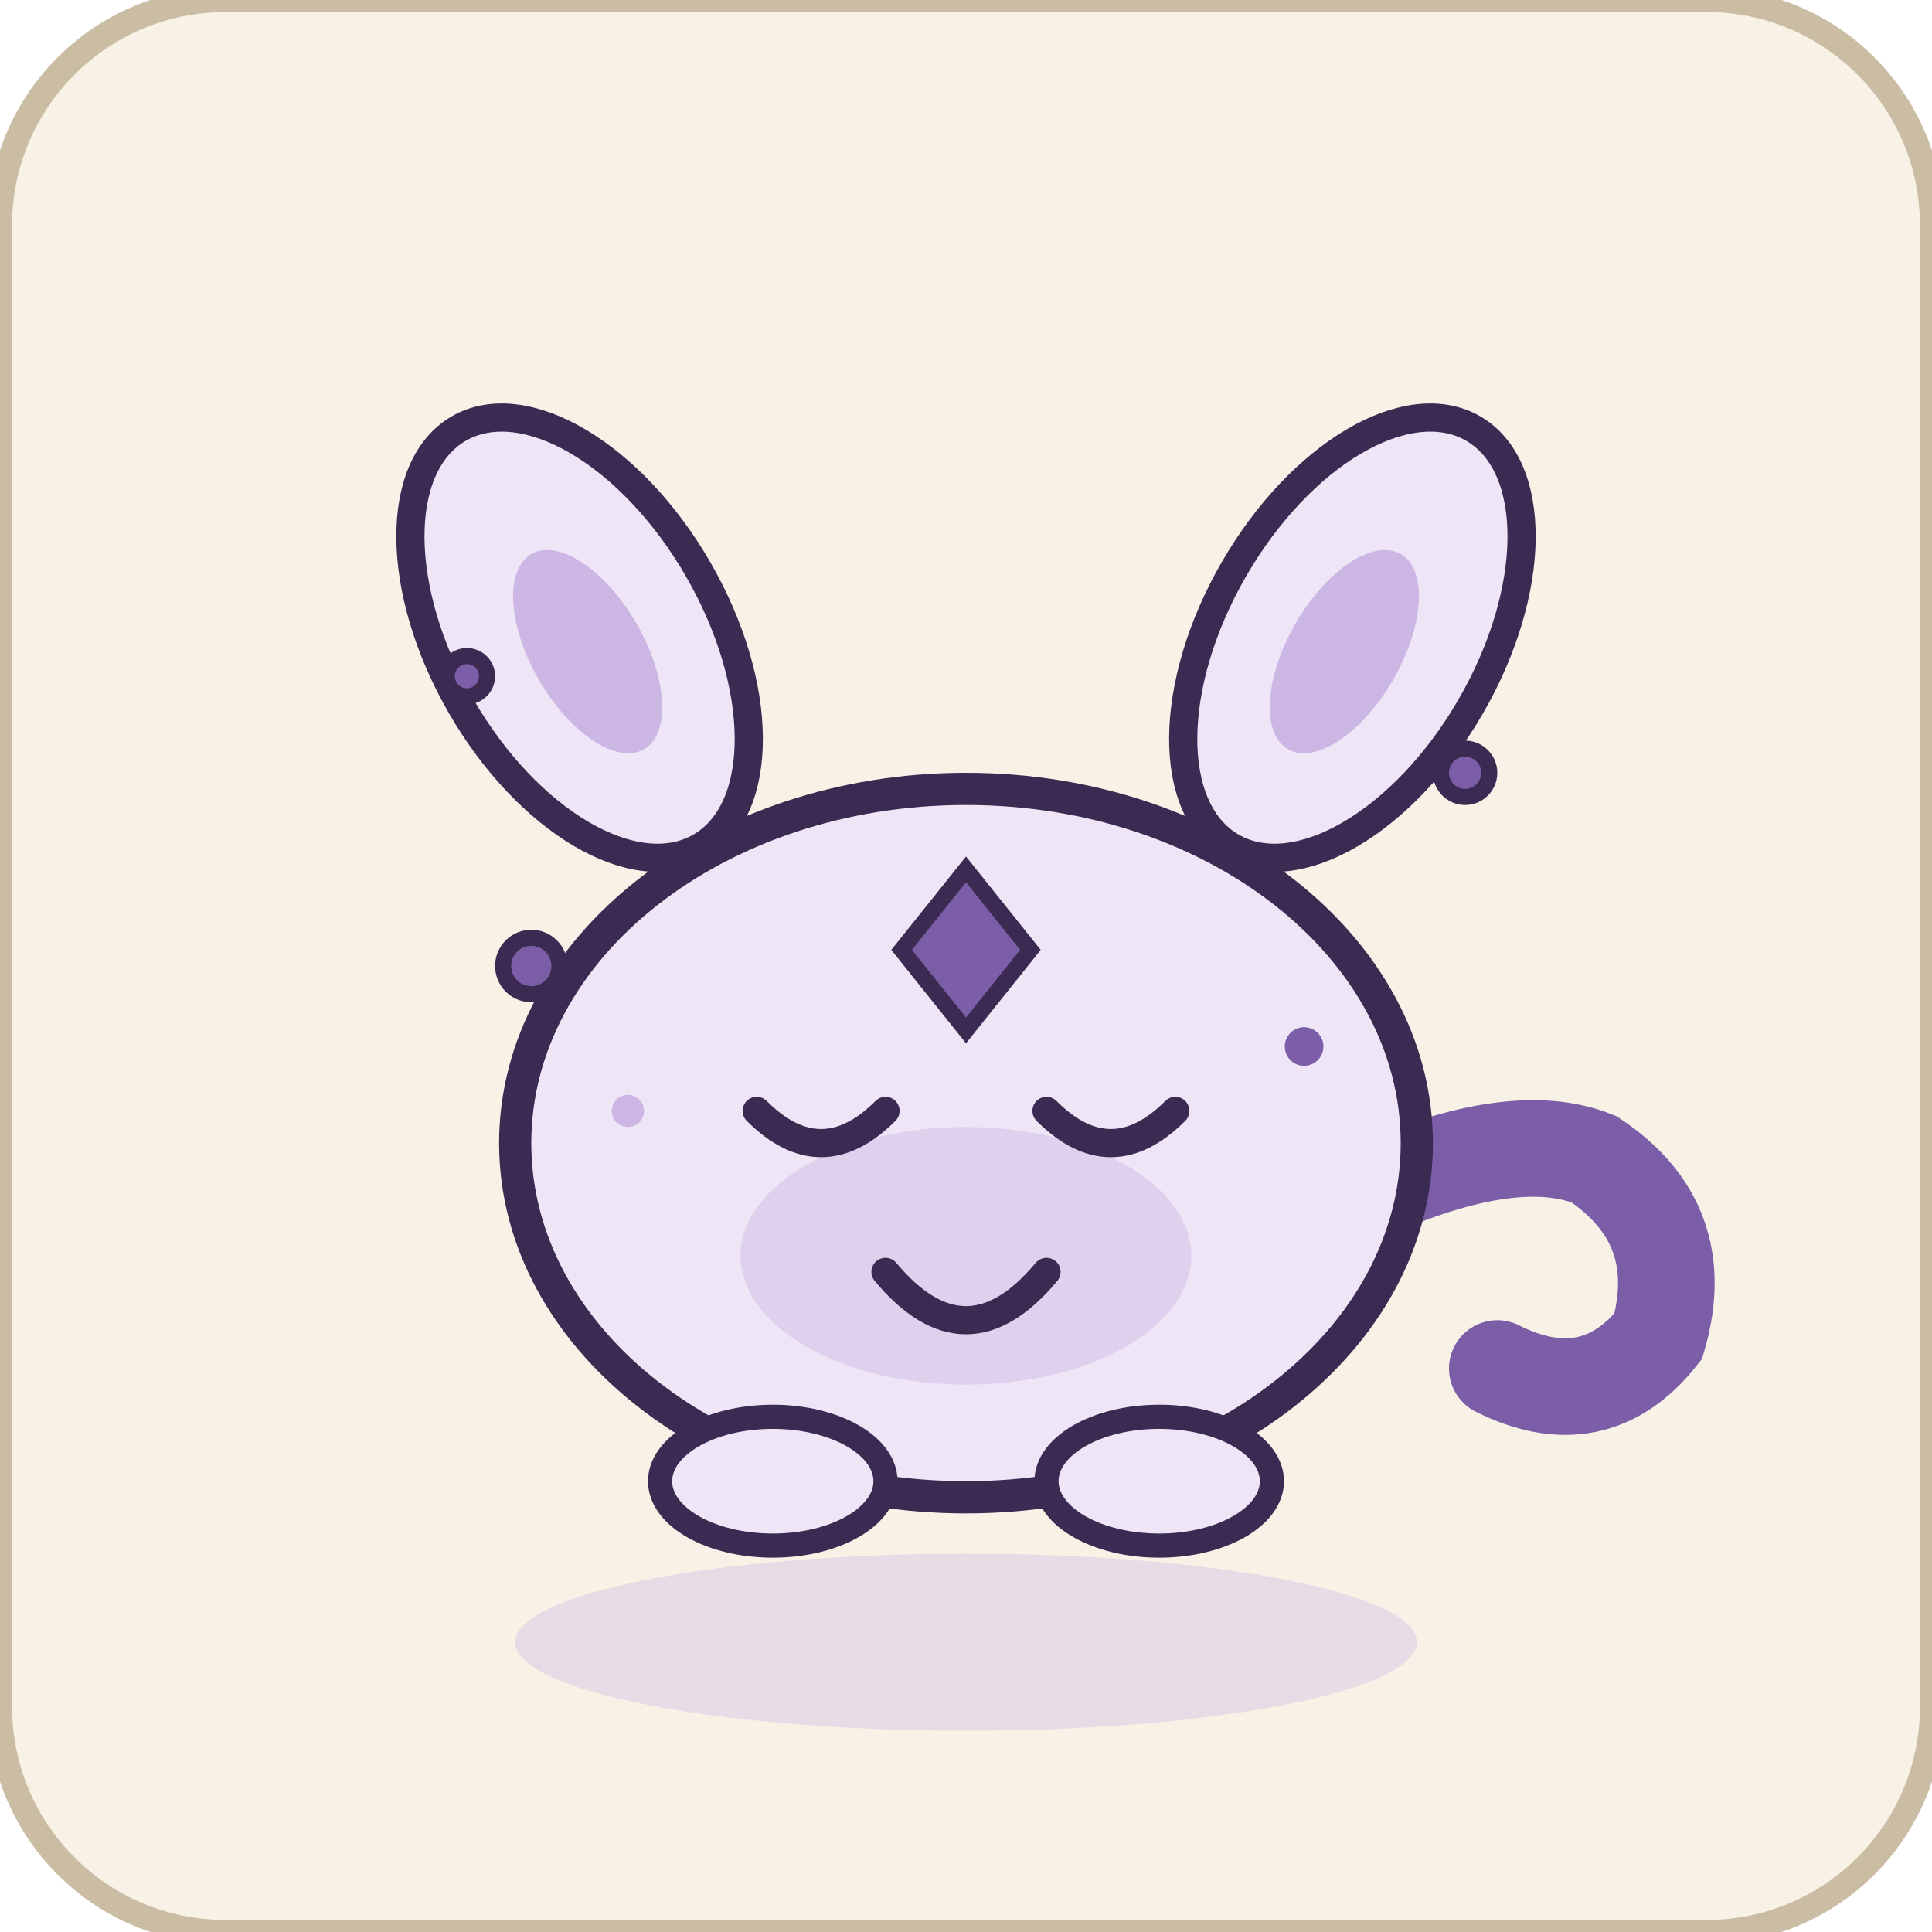
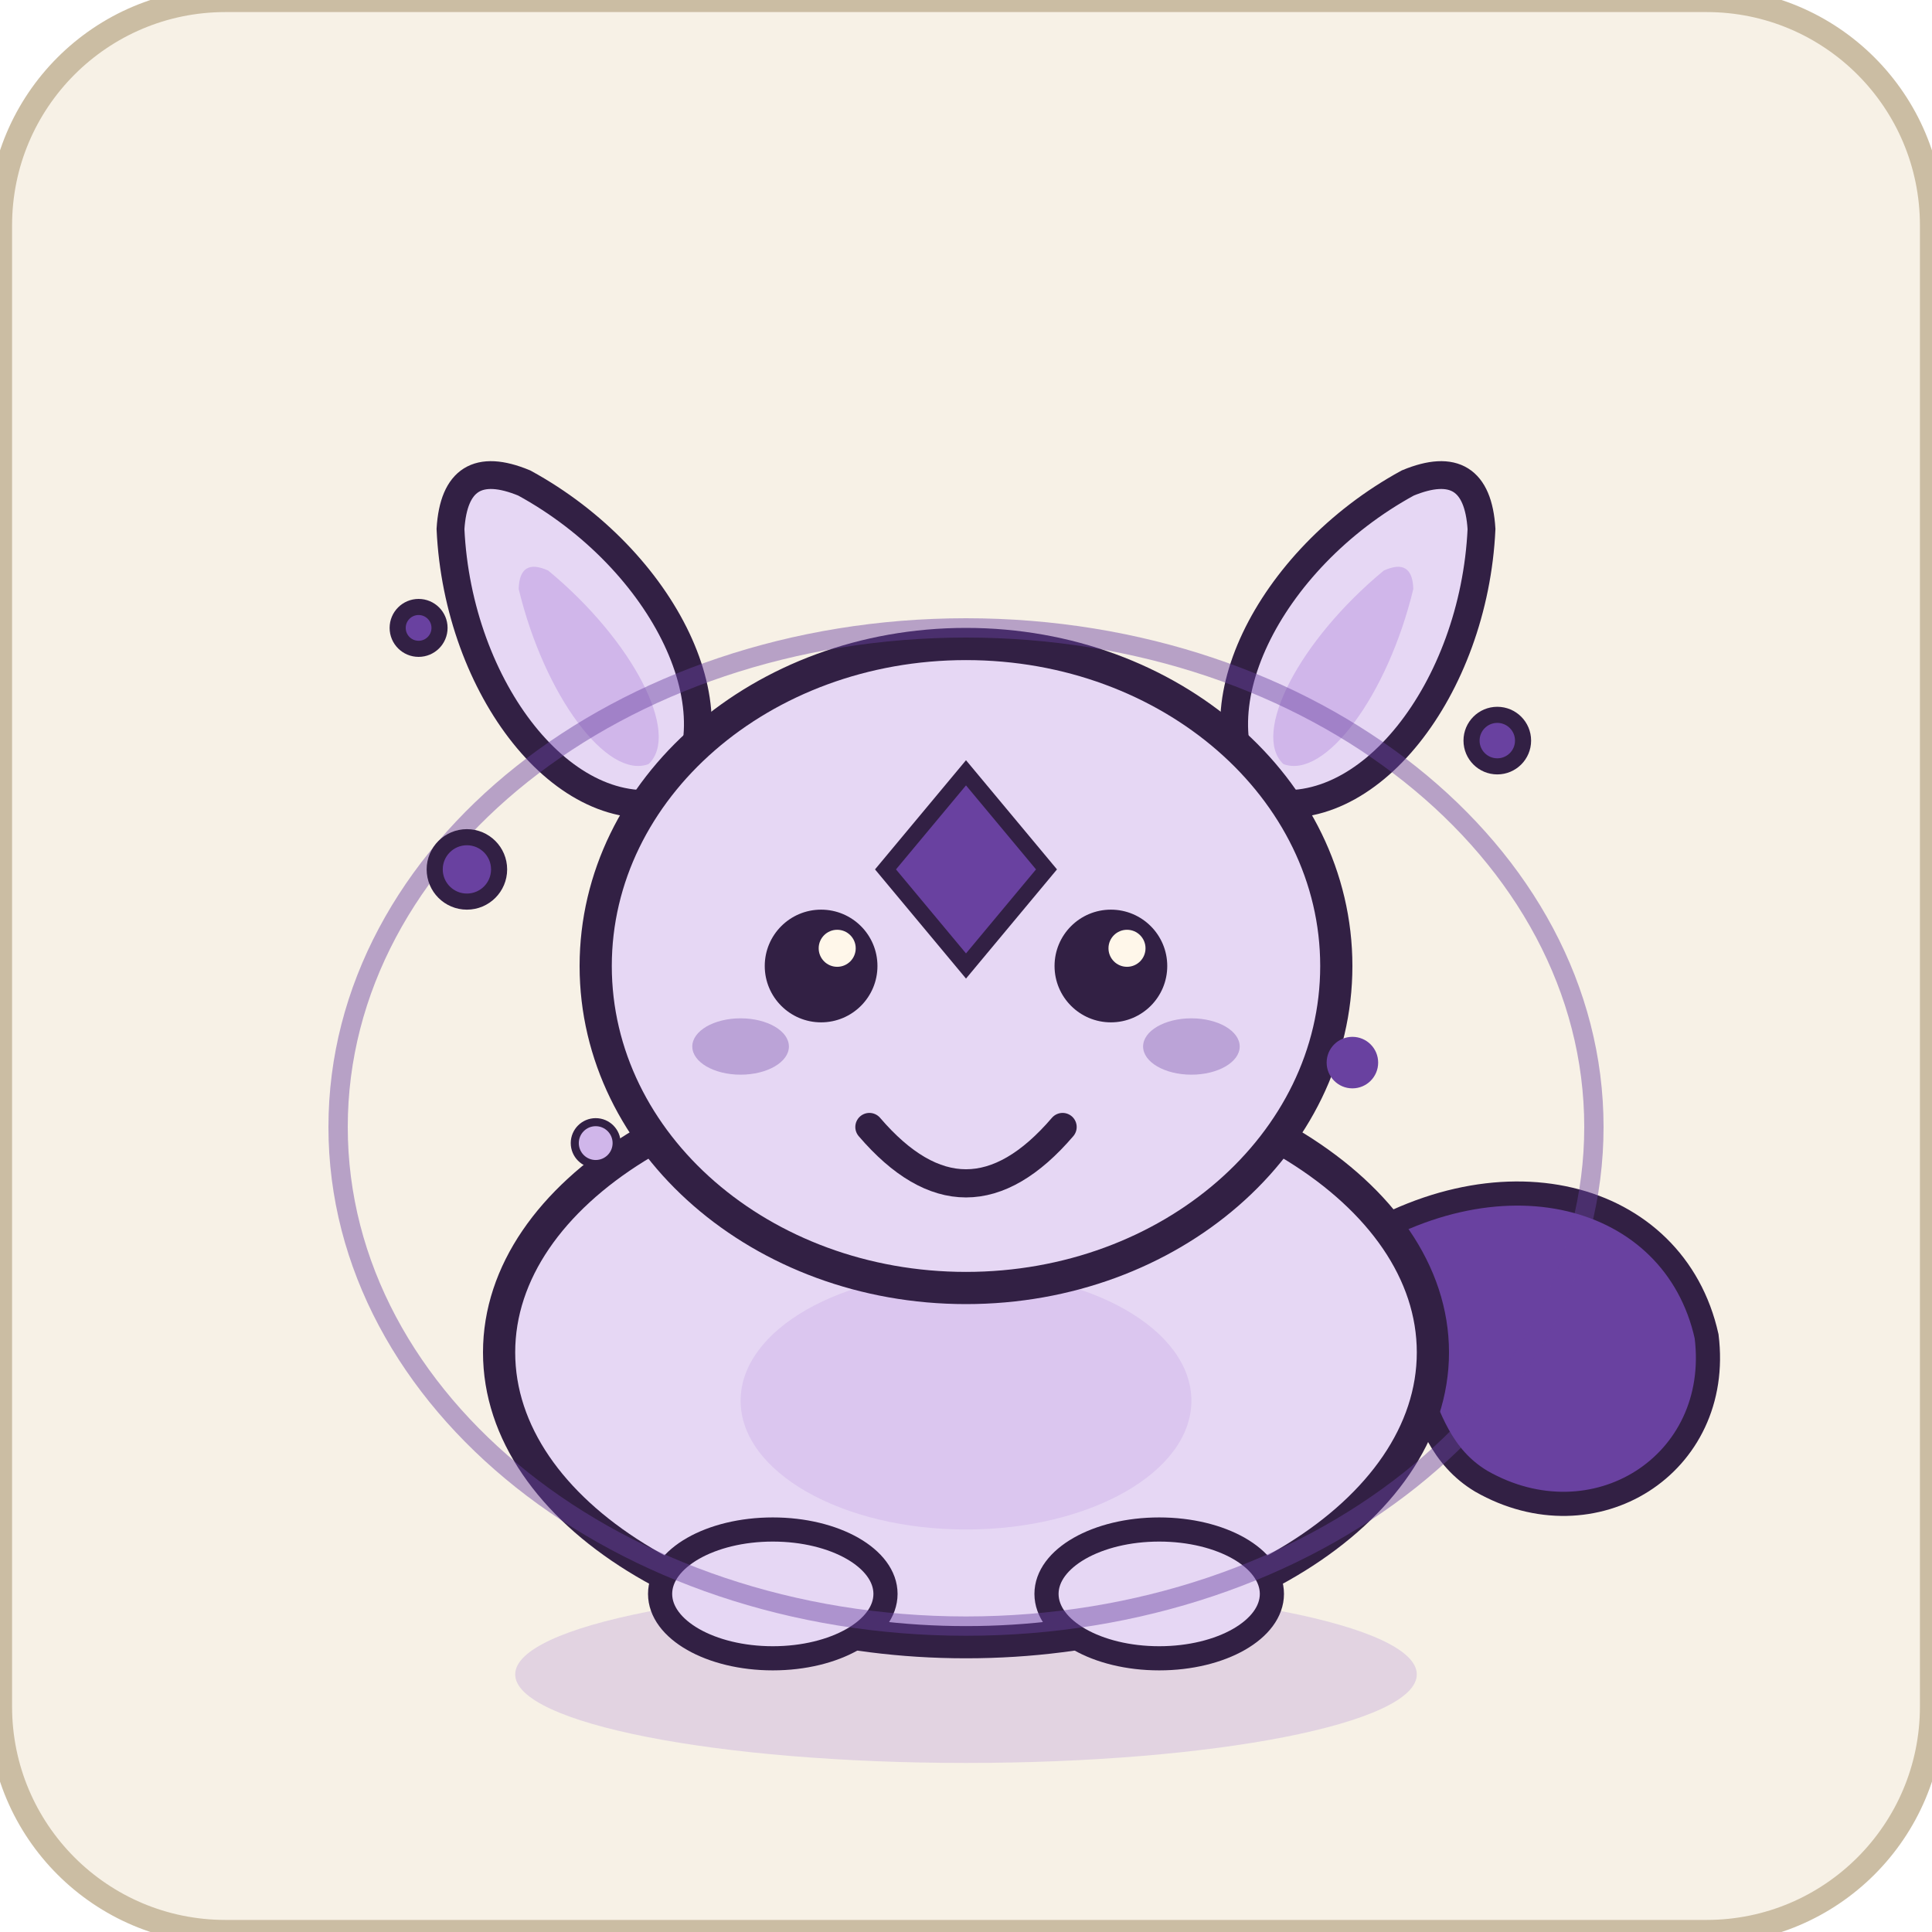
<svg xmlns="http://www.w3.org/2000/svg" viewBox="0 0 240 240" width="240" height="240" role="img" data-gitty-class="psy" data-gitty-stage="adult" data-gitty-behavior="idle" data-gitty-face="happy">
-   <style> .gitty-idle { animation: gitty-bob 2.6s ease-in-out infinite; } .gitty-playing { animation: gitty-play 0.7s ease-in-out infinite; } .gitty-eating { animation: gitty-nibble 0.55s ease-in-out infinite; } .gitty-resting { animation: gitty-bob 4s ease-in-out infinite; } .gitty-sleepy { animation: gitty-bob 3.4s ease-in-out infinite; } .gitty-sleeping, .gitty-hibernating { animation: gitty-breathe 4.8s ease-in-out infinite; } .gitty-playing .gitty-tail { animation: gitty-wag 0.8s ease-in-out infinite; } .gitty-idle .gitty-ear, .gitty-playing .gitty-ear { animation: gitty-ear 2.8s ease-in-out infinite; } .gitty-bubble { animation: gitty-rise 3s ease-in-out infinite; } .gitty-flame { animation: gitty-flicker 0.9s ease-in-out infinite; } .gitty-spark { animation: gitty-flicker 1.2s ease-in-out infinite; } .gitty-psy { animation: gitty-float 2.8s ease-in-out infinite; } .gitty-zzz { animation: gitty-fade 2.2s ease-in-out infinite; } .gitty-orbit { animation: gitty-spin 6s linear infinite; } @keyframes gitty-bob { 0%, 100% { transform: translateY(0); } 50% { transform: translateY(-4px); } } @keyframes gitty-play { 0%, 100% { transform: translateY(0) rotate(0deg); } 30% { transform: translateY(-6px) rotate(-5deg); } 70% { transform: translateY(-2px) rotate(5deg); } } @keyframes gitty-nibble { 0%, 100% { transform: translateY(0); } 50% { transform: translateY(2px); } } @keyframes gitty-breathe { 0%, 100% { transform: scale(1); } 50% { transform: scale(1.018); } } @keyframes gitty-wag { 0%, 100% { transform: rotate(0deg); } 50% { transform: rotate(16deg); } } @keyframes gitty-ear { 0%, 78%, 100% { transform: rotate(0deg); } 88% { transform: rotate(-9deg); } } @keyframes gitty-rise { 0%, 100% { opacity: 0.35; transform: translateY(0); } 50% { opacity: 0.9; transform: translateY(-8px); } } @keyframes gitty-flicker { 0%, 100% { opacity: 0.65; } 50% { opacity: 1; } } @keyframes gitty-float { 0%, 100% { transform: translateY(0); } 50% { transform: translateY(-6px); } } @keyframes gitty-fade { 0%, 100% { opacity: 0.25; } 50% { opacity: 0.8; } } @keyframes gitty-spin { to { transform: rotate(360deg); } } @media (max-width: 96px) { .gitty-detail { display: none; } } @media (prefers-reduced-motion: reduce) { .gitty-idle, .gitty-playing, .gitty-eating, .gitty-resting, .gitty-sleepy, .gitty-sleeping, .gitty-hibernating, .gitty-bubble, .gitty-flame, .gitty-spark, .gitty-psy, .gitty-zzz, .gitty-orbit, .gitty-playing .gitty-tail, .gitty-idle .gitty-ear, .gitty-playing .gitty-ear { animation: none; } } </style>
+   <style> .gitty-idle { animation: gitty-bob 2.6s ease-in-out infinite; } .gitty-playing { animation: gitty-play 0.7s ease-in-out infinite; } .gitty-eating { animation: gitty-nibble 0.55s ease-in-out infinite; } .gitty-resting { animation: gitty-bob 4s ease-in-out infinite; } .gitty-sleepy { animation: gitty-bob 3.4s ease-in-out infinite; } .gitty-sleeping, .gitty-hibernating { animation: gitty-breathe 4.8s ease-in-out infinite; } .gitty-playing .gitty-tail { animation: gitty-wag 0.8s ease-in-out infinite; } .gitty-idle .gitty-ear, .gitty-playing .gitty-ear { animation: gitty-ear 2.8s ease-in-out infinite; } .gitty-bubble { animation: gitty-rise 3s ease-in-out infinite; } .gitty-flame { animation: gitty-flicker 0.9s ease-in-out infinite; } .gitty-spark { animation: gitty-flicker 1.2s ease-in-out infinite; } .gitty-psy { animation: gitty-float 2.8s ease-in-out infinite; } .gitty-zzz { animation: gitty-fade 2.2s ease-in-out infinite; } .gitty-orbit { animation: gitty-spin 6s linear infinite; } .gitty-shadow-idle { animation: gitty-shadow-bob 2.6s ease-in-out infinite; } .gitty-shadow-playing { animation: gitty-shadow-play 0.7s ease-in-out infinite; } .gitty-shadow-eating { animation: gitty-shadow-nibble 0.55s ease-in-out infinite; } .gitty-shadow-resting { animation: gitty-shadow-bob 4s ease-in-out infinite; } .gitty-shadow-sleepy { animation: gitty-shadow-bob 3.4s ease-in-out infinite; } .gitty-shadow-sleeping, .gitty-shadow-hibernating { animation: gitty-shadow-breathe 4.8s ease-in-out infinite; } @keyframes gitty-bob { 0%, 100% { transform: translateY(0); } 50% { transform: translateY(-4px); } } @keyframes gitty-play { 0%, 100% { transform: translateY(0) rotate(0deg); } 30% { transform: translateY(-6px) rotate(-5deg); } 70% { transform: translateY(-2px) rotate(5deg); } } @keyframes gitty-nibble { 0%, 100% { transform: translateY(0); } 50% { transform: translateY(2px); } } @keyframes gitty-breathe { 0%, 100% { transform: scale(1); } 50% { transform: scale(1.018); } } @keyframes gitty-wag { 0%, 100% { transform: rotate(0deg); } 50% { transform: rotate(16deg); } } @keyframes gitty-ear { 0%, 78%, 100% { transform: rotate(0deg); } 88% { transform: rotate(-9deg); } } @keyframes gitty-rise { 0%, 100% { opacity: 0.35; transform: translateY(0); } 50% { opacity: 0.9; transform: translateY(-8px); } } @keyframes gitty-flicker { 0%, 100% { opacity: 0.65; } 50% { opacity: 1; } } @keyframes gitty-float { 0%, 100% { transform: translateY(0); } 50% { transform: translateY(-6px); } } @keyframes gitty-fade { 0%, 100% { opacity: 0.25; } 50% { opacity: 0.8; } } @keyframes gitty-spin { to { transform: rotate(360deg); } } @keyframes gitty-shadow-bob { 0%, 100% { transform: scale(1); } 50% { transform: scale(0.72); } } @keyframes gitty-shadow-play { 0%, 100% { transform: scale(1); } 30% { transform: scale(0.58); } 70% { transform: scale(0.82); } } @keyframes gitty-shadow-nibble { 0%, 100% { transform: scale(1); } 50% { transform: scale(1.12); } } @keyframes gitty-shadow-breathe { 0%, 100% { transform: scale(1); } 50% { transform: scale(1.05); } } @media (max-width: 96px) { .gitty-detail { display: none; } } @media (prefers-reduced-motion: reduce) { .gitty-idle, .gitty-playing, .gitty-eating, .gitty-resting, .gitty-sleepy, .gitty-sleeping, .gitty-hibernating, .gitty-bubble, .gitty-flame, .gitty-spark, .gitty-psy, .gitty-zzz, .gitty-orbit, .gitty-playing .gitty-tail, .gitty-idle .gitty-ear, .gitty-playing .gitty-ear, .gitty-shadow-idle, .gitty-shadow-playing, .gitty-shadow-eating, .gitty-shadow-resting, .gitty-shadow-sleepy, .gitty-shadow-sleeping, .gitty-shadow-hibernating { animation: none; } } </style>
  <rect width="240" height="240" rx="28" fill="#f7f1e6" stroke="#cbbda3" stroke-width="3" />
  <g transform="translate(120 150) scale(1) translate(-120 -150)">
+     <g transform="translate(120 208)">
+       <g class="gitty-shadow gitty-shadow-idle">
+         <ellipse cx="0" cy="0" rx="56" ry="11" fill="#c7b0dc" opacity="0.45" />
+       </g>
+     </g>
    <g class="gitty-idle">
      <g data-gitty-body="adult">
-         <ellipse cx="120" cy="204" rx="56" ry="11" fill="#d3c4e4" opacity="0.45" />
-         <g transform="translate(170 148)">
+         <g transform="translate(166 148)">
          <g class="gitty-tail">
-             <path d="M0 0 q18 -8 28 -4 q12 8 8 22 q-8 10 -20 4" fill="none" stroke="#7b5ea7" stroke-width="12" stroke-linecap="round" />
+             <path d="M0 8 C20 -6 42 0 46 18 C48 34 32 44 18 36 C8 30 12 16 0 14Z" fill="#6941a0" stroke="#322044" stroke-width="3" />
          </g>
        </g>
-         <g transform="translate(84 100) rotate(-30)">
+         <g transform="translate(80 94) rotate(-32) scale(1.08)">
          <g class="gitty-ear">
-             <ellipse cx="0" cy="-24" rx="17" ry="30" fill="#eee6f6" stroke="#3b2a52" stroke-width="3.5" />
-             <ellipse cx="0" cy="-22" rx="7" ry="14" fill="#cbb6e4" />
+             <path d="M0 6 C-12 2 -14 -18 -5 -34 Q0 -41 5 -34 C14 -18 12 2 0 6Z" fill="#e6d7f4" stroke="#322044" stroke-width="3.2" />
+             <path d="M0 1 C-5 0 -6 -12 -2 -24 Q0 -27 2 -24 C6 -12 5 0 0 1Z" fill="#d0b6ea" />
          </g>
        </g>
-         <g transform="translate(156 100) rotate(30)">
+         <g transform="translate(160 94) rotate(32) scale(1.08)">
          <g class="gitty-ear">
-             <ellipse cx="0" cy="-24" rx="17" ry="30" fill="#eee6f6" stroke="#3b2a52" stroke-width="3.5" />
-             <ellipse cx="0" cy="-22" rx="7" ry="14" fill="#cbb6e4" />
+             <path d="M0 6 C-12 2 -14 -18 -5 -34 Q0 -41 5 -34 C14 -18 12 2 0 6Z" fill="#e6d7f4" stroke="#322044" stroke-width="3.2" />
+             <path d="M0 1 C-5 0 -6 -12 -2 -24 Q0 -27 2 -24 C6 -12 5 0 0 1Z" fill="#d0b6ea" />
          </g>
        </g>
-         <ellipse cx="120" cy="142" rx="56" ry="44" fill="#eee6f6" stroke="#3b2a52" stroke-width="4" />
-         <ellipse cx="120" cy="156" rx="28" ry="16" fill="#cbb6e4" opacity="0.45" />
-         <ellipse cx="96" cy="184" rx="14" ry="8" fill="#eee6f6" stroke="#3b2a52" stroke-width="3" />
-         <ellipse cx="144" cy="184" rx="14" ry="8" fill="#eee6f6" stroke="#3b2a52" stroke-width="3" />
+         <ellipse cx="120" cy="168" rx="58" ry="36" fill="#e6d7f4" stroke="#322044" stroke-width="4" />
+         <ellipse cx="120" cy="174" rx="28" ry="16" fill="#d0b6ea" opacity="0.5" />
+         <ellipse cx="96" cy="198" rx="14" ry="8" fill="#e6d7f4" stroke="#322044" stroke-width="3" />
+         <ellipse cx="144" cy="198" rx="14" ry="8" fill="#e6d7f4" stroke="#322044" stroke-width="3" />
+         <ellipse cx="120" cy="120" rx="46" ry="40" fill="#e6d7f4" stroke="#322044" stroke-width="4" />
      </g>
-       <g class="gitty-psy" fill="#7b5ea7" stroke="#3b2a52" stroke-width="2">
-         <path d="M120 108 l8 10 -8 10 -8 -10z" />
-         <circle cx="66" cy="120" r="3.5" />
-         <circle cx="182" cy="96" r="3" />
-         <circle class="gitty-detail" cx="58" cy="84" r="2.5" />
+       <ellipse class="gitty-psy gitty-detail" cx="120" cy="140" rx="78" ry="62" fill="none" stroke="#6941a0" stroke-width="2.4" opacity="0.45" />
+       <g class="gitty-psy" fill="#6941a0" stroke="#322044" stroke-width="2">
+         <path d="M120 96 l10 12 -10 12 -10 -12z" />
+         <circle cx="58" cy="108" r="4" />
+         <circle cx="186" cy="92" r="3.2" />
+         <circle class="gitty-detail" cx="52" cy="78" r="2.6" />
      </g>
-       <g class="gitty-detail" transform="translate(120 130)">
+       <g class="gitty-detail" transform="translate(120 132)">
        <g class="gitty-orbit">
-           <circle cx="42" cy="0" r="2.4" fill="#7b5ea7" />
-           <circle cx="-42" cy="8" r="2" fill="#cbb6e4" />
+           <circle cx="48" cy="0" r="3.2" fill="#6941a0" />
+           <circle cx="-46" cy="10" r="2.6" fill="#d0b6ea" stroke="#322044" stroke-width="1" />
        </g>
      </g>
-       <path d="M94 138 q8 8 16 0" fill="none" stroke="#3b2a52" stroke-width="3.5" stroke-linecap="round" />
-       <path d="M130 138 q8 8 16 0" fill="none" stroke="#3b2a52" stroke-width="3.5" stroke-linecap="round" />
-       <path d="M110 158 q10 12 20 0" fill="none" stroke="#3b2a52" stroke-width="3.5" stroke-linecap="round" />
+       <circle cx="102" cy="120" r="7" fill="#322044" />
+       <circle cx="138" cy="120" r="7" fill="#322044" />
+       <circle cx="104" cy="117.8" r="2.3" fill="#fff7ea" />
+       <circle cx="140" cy="117.8" r="2.3" fill="#fff7ea" />
+       <ellipse cx="92" cy="130" rx="6" ry="3.5" fill="#6941a0" opacity="0.35" />
+       <ellipse cx="148" cy="130" rx="6" ry="3.5" fill="#6941a0" opacity="0.35" />
+       <path d="M108 140 q12 14 24 0" fill="none" stroke="#322044" stroke-width="3.5" stroke-linecap="round" />
    </g>
  </g>
</svg>
